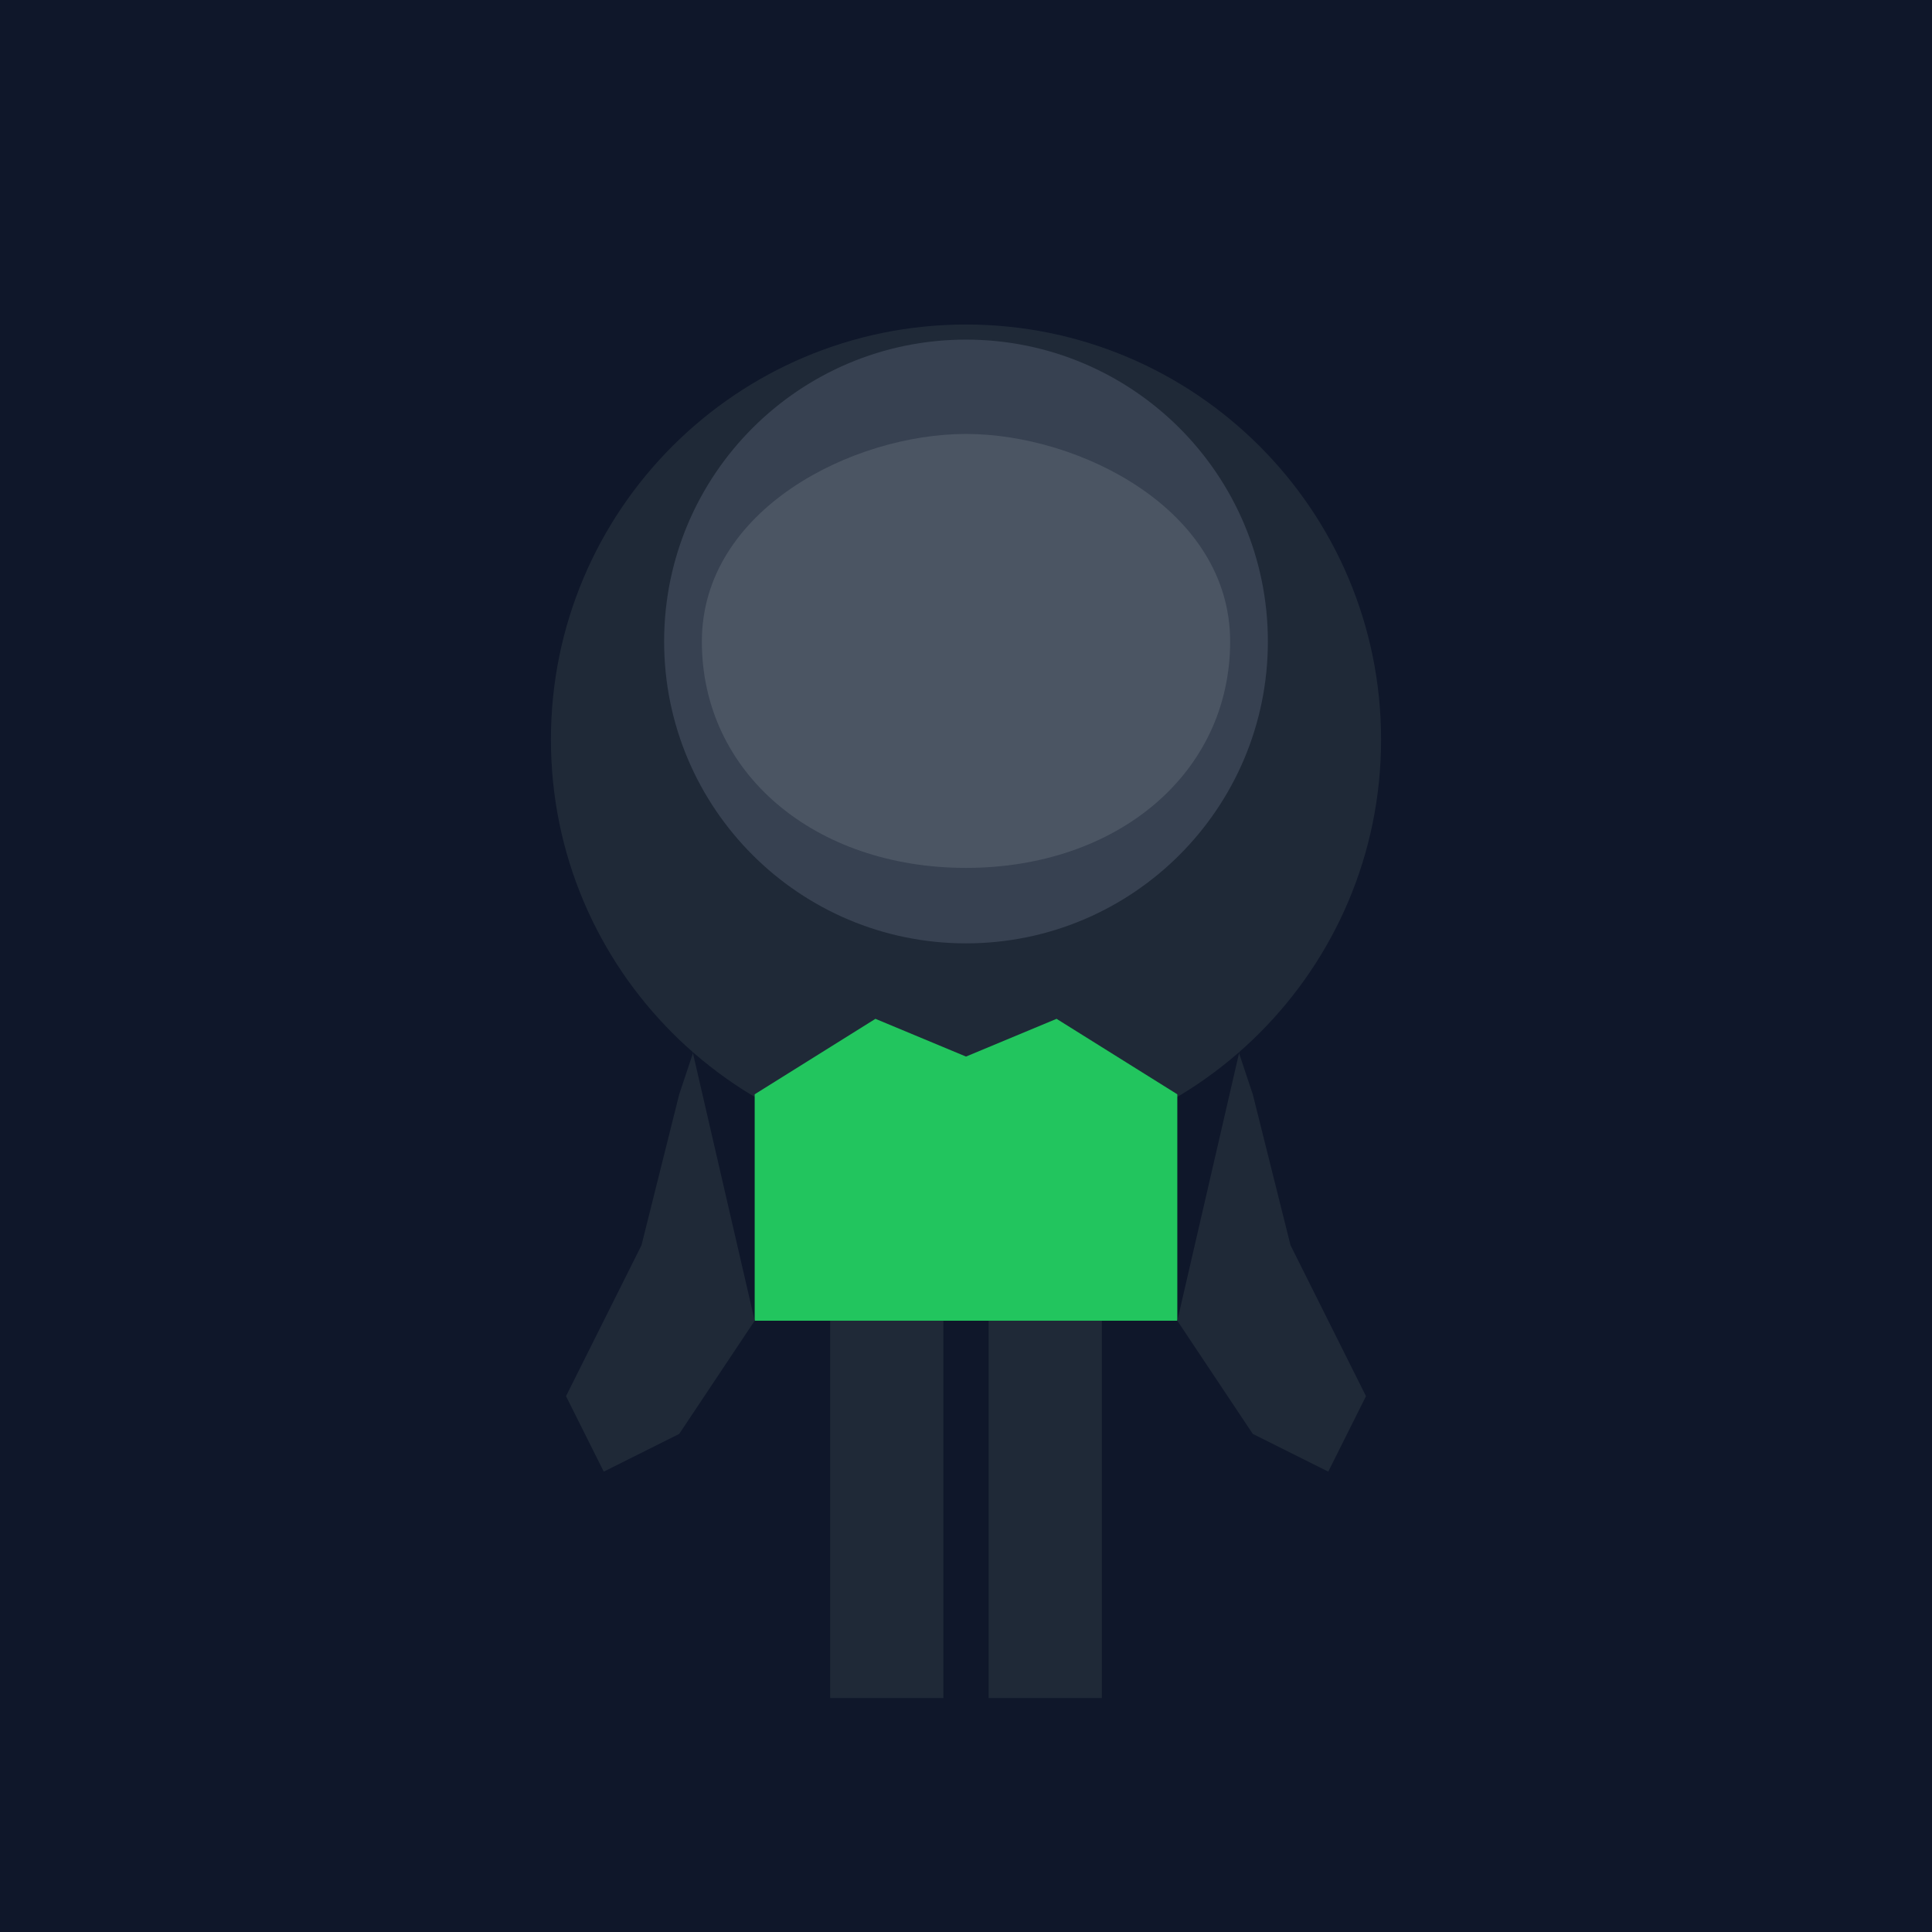
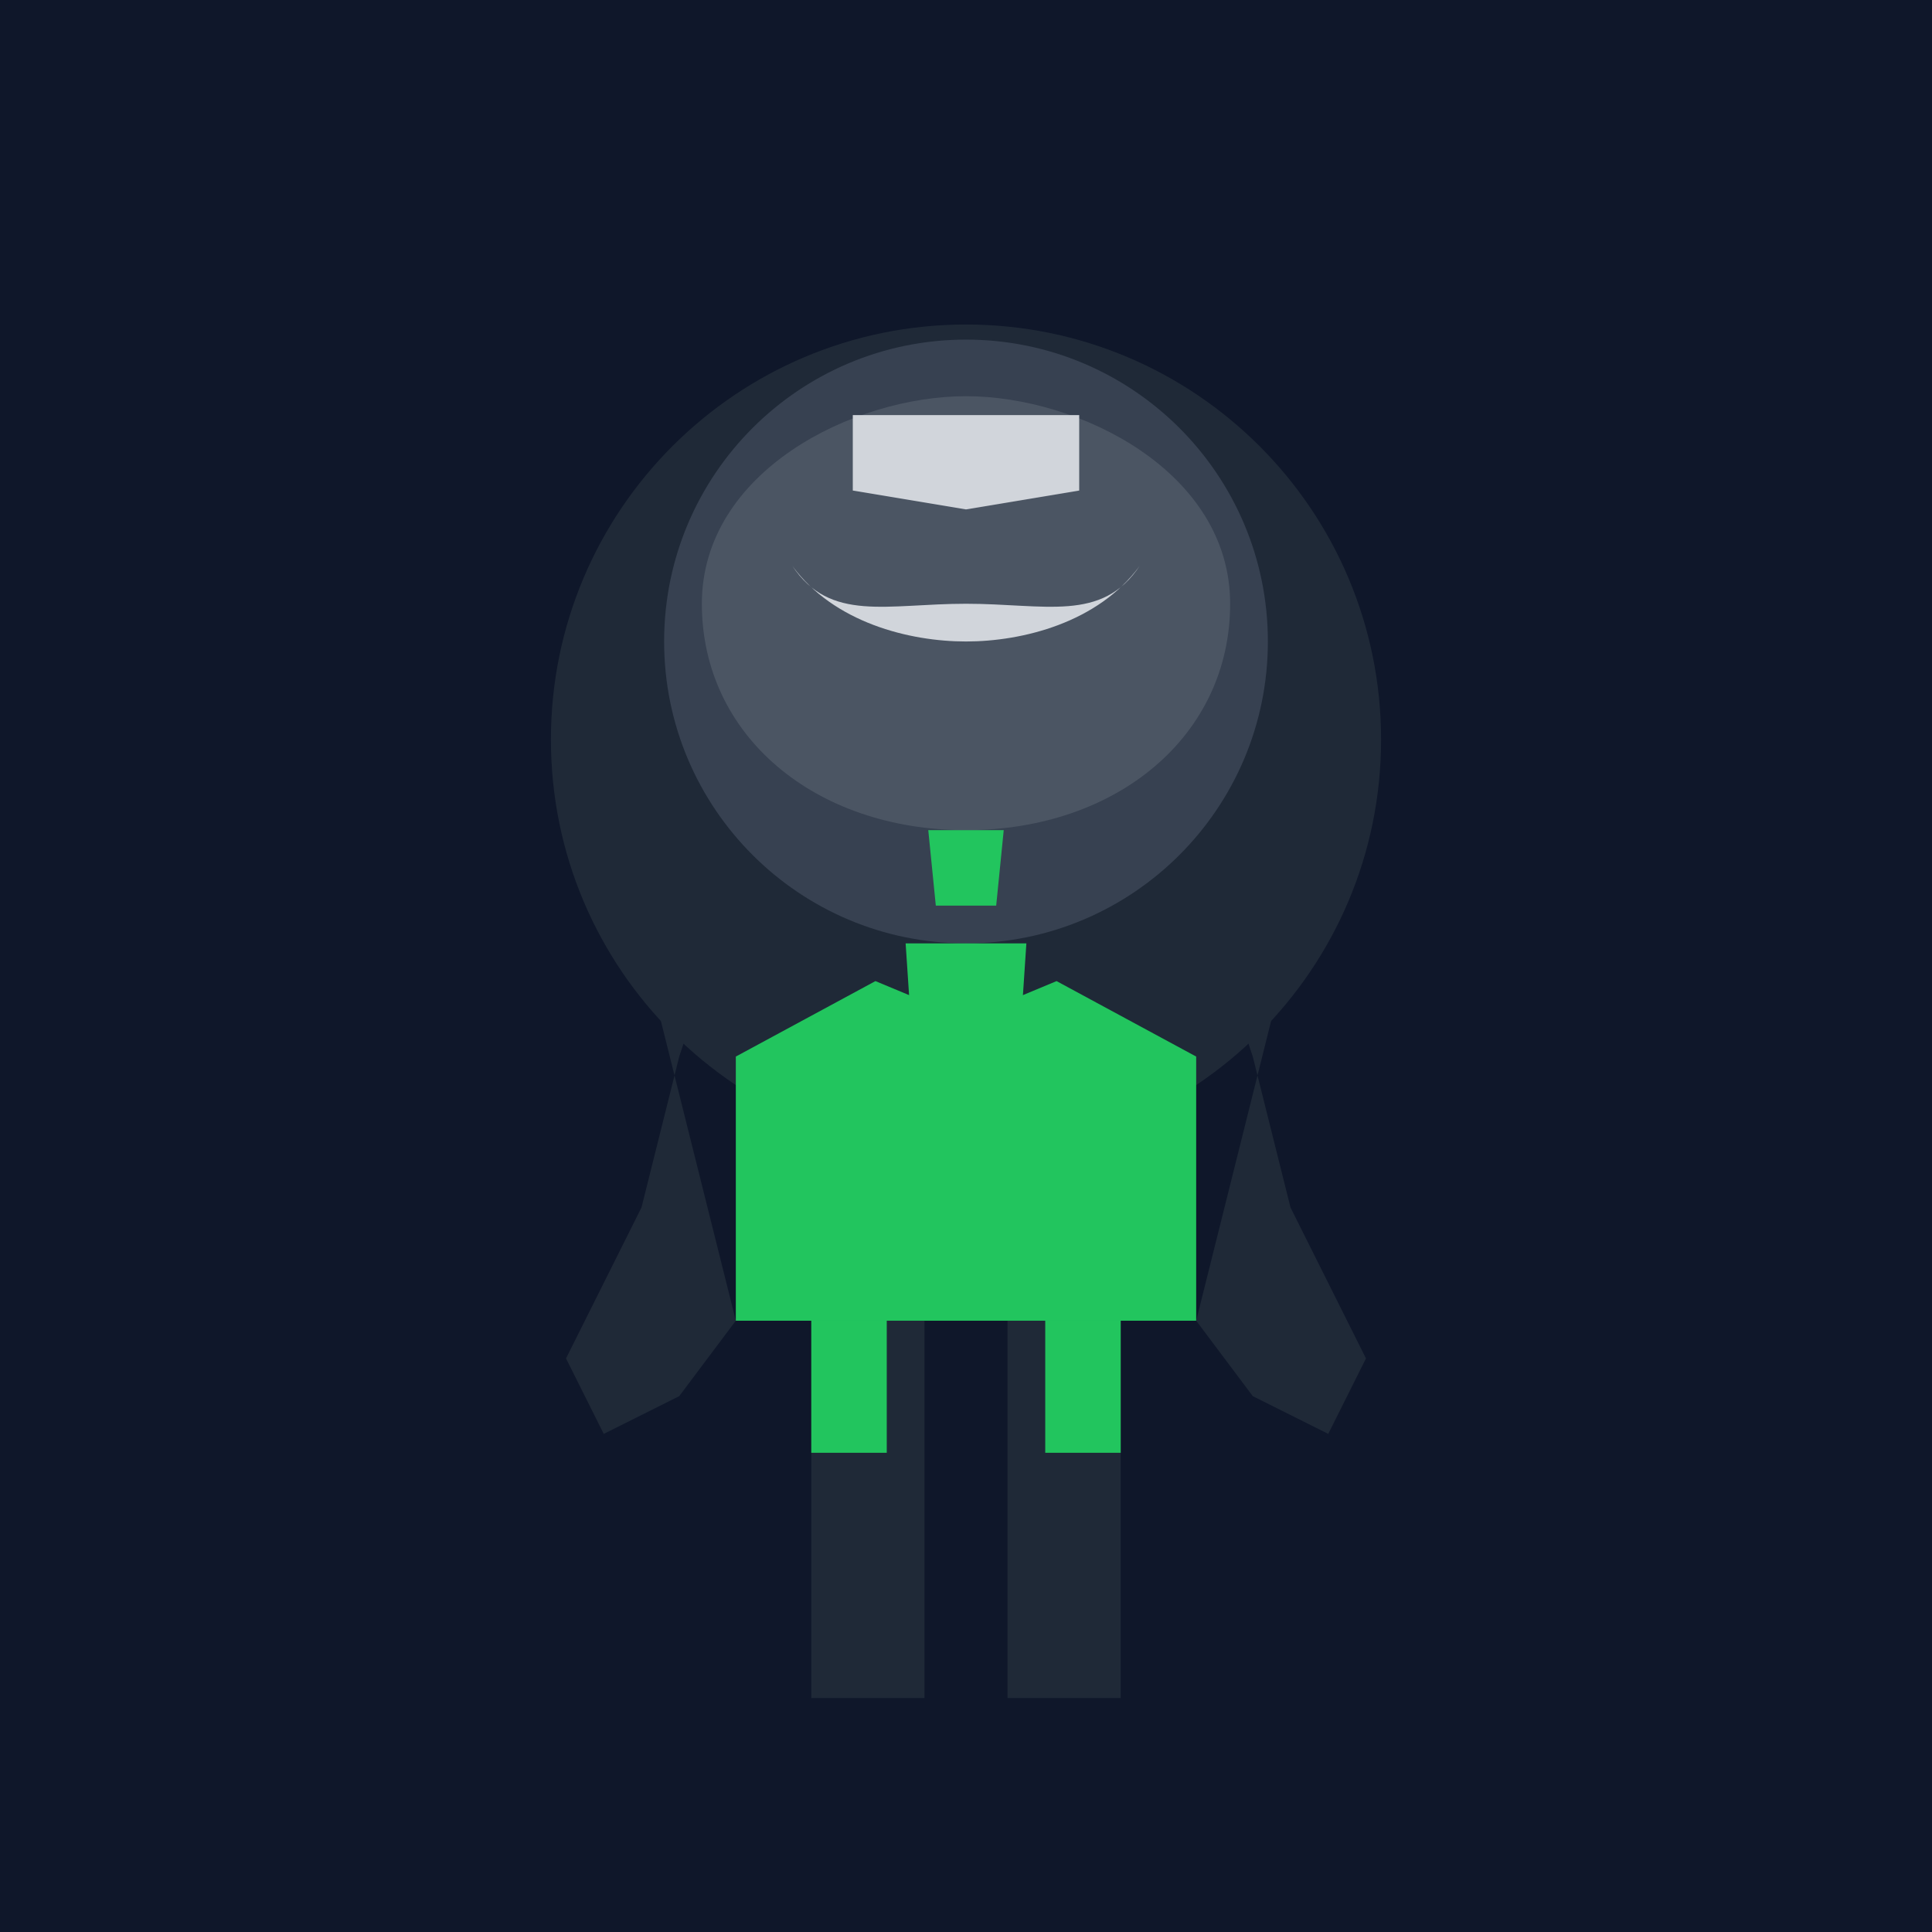
<svg xmlns="http://www.w3.org/2000/svg" width="512" height="512" viewBox="0 0 512 512">
  <rect width="512" height="512" fill="#0f172a" />
  <circle cx="256" cy="196" r="110" fill="#1f2937" />
  <circle cx="256" cy="170" r="80" fill="#374151" />
-   <path d="M186 170 C186 135 226 115 256 115 C286 115 326 135 326 170 C326 205 296 230 256 230 C216 230 186 205 186 170" fill="#4b5563" />
-   <path d="M200 290 L200 350 L312 350 L312 290 L280 270 L256 280 L232 270 L200 290" fill="#22c55e" />
-   <path d="M220 350 L220 450 L250 450 L250 350 L220 350" fill="#1f2937" />
-   <path d="M262 350 L262 450 L292 450 L292 350 L262 350" fill="#1f2937" />
-   <path d="M170 220 L180 250 L190 260 L180 290 L170 330 L150 370 L160 390 L180 380 L200 350" fill="#1f2937" />
-   <path d="M342 220 L332 250 L322 260 L332 290 L342 330 L362 370 L352 390 L332 380 L312 350" fill="#1f2937" />
+   <path d="M186 160 C186 125 226 105 256 105 C286 105 326 125 326 160 C326 195 296 220 256 220 C216 220 186 195 186 160" fill="#4b5563" />
+   <path d="M195 280 L195 350 L317 350 L317 280 L280 260 L256 270 L232 260 L195 280" fill="#22c55e" />
+   <path d="M215 350 L215 450 L245 450 L245 350 L215 350" fill="#1f2937" />
+   <path d="M267 350 L267 450 L297 450 L297 350 L267 350" fill="#1f2937" />
+   <path d="M160 210 L170 240 L190 250 L180 280 L170 320 L150 360 L160 380 L180 370 L195 350" fill="#1f2937" />
+   <path d="M352 210 L342 240 L322 250 L332 280 L342 320 L362 360 L352 380 L332 370 L317 350" fill="#1f2937" />
+   <path d="M256 170 C241 170 221 165 210 150 C220 165 235 160 256 160 C277 160 292 165 302 150 C291 165 271 170 256 170" fill="#d1d5db" />
+   <path d="M226 110 L286 110 L286 130 L256 135 L226 130 Z" fill="#d1d5db" />
+   <path d="M246 220 L266 220 L264 240 L248 240 Z" fill="#22c55e" />
+   <path d="M240 250 L272 250 L270 280 L242 280 Z" fill="#22c55e" />
+   <path d="M215 350 L215 385 L235 385 L235 350 L215 350" fill="#22c55e" />
+   <path d="M277 350 L277 385 L297 385 L297 350 L277 350" fill="#22c55e" />
</svg>
